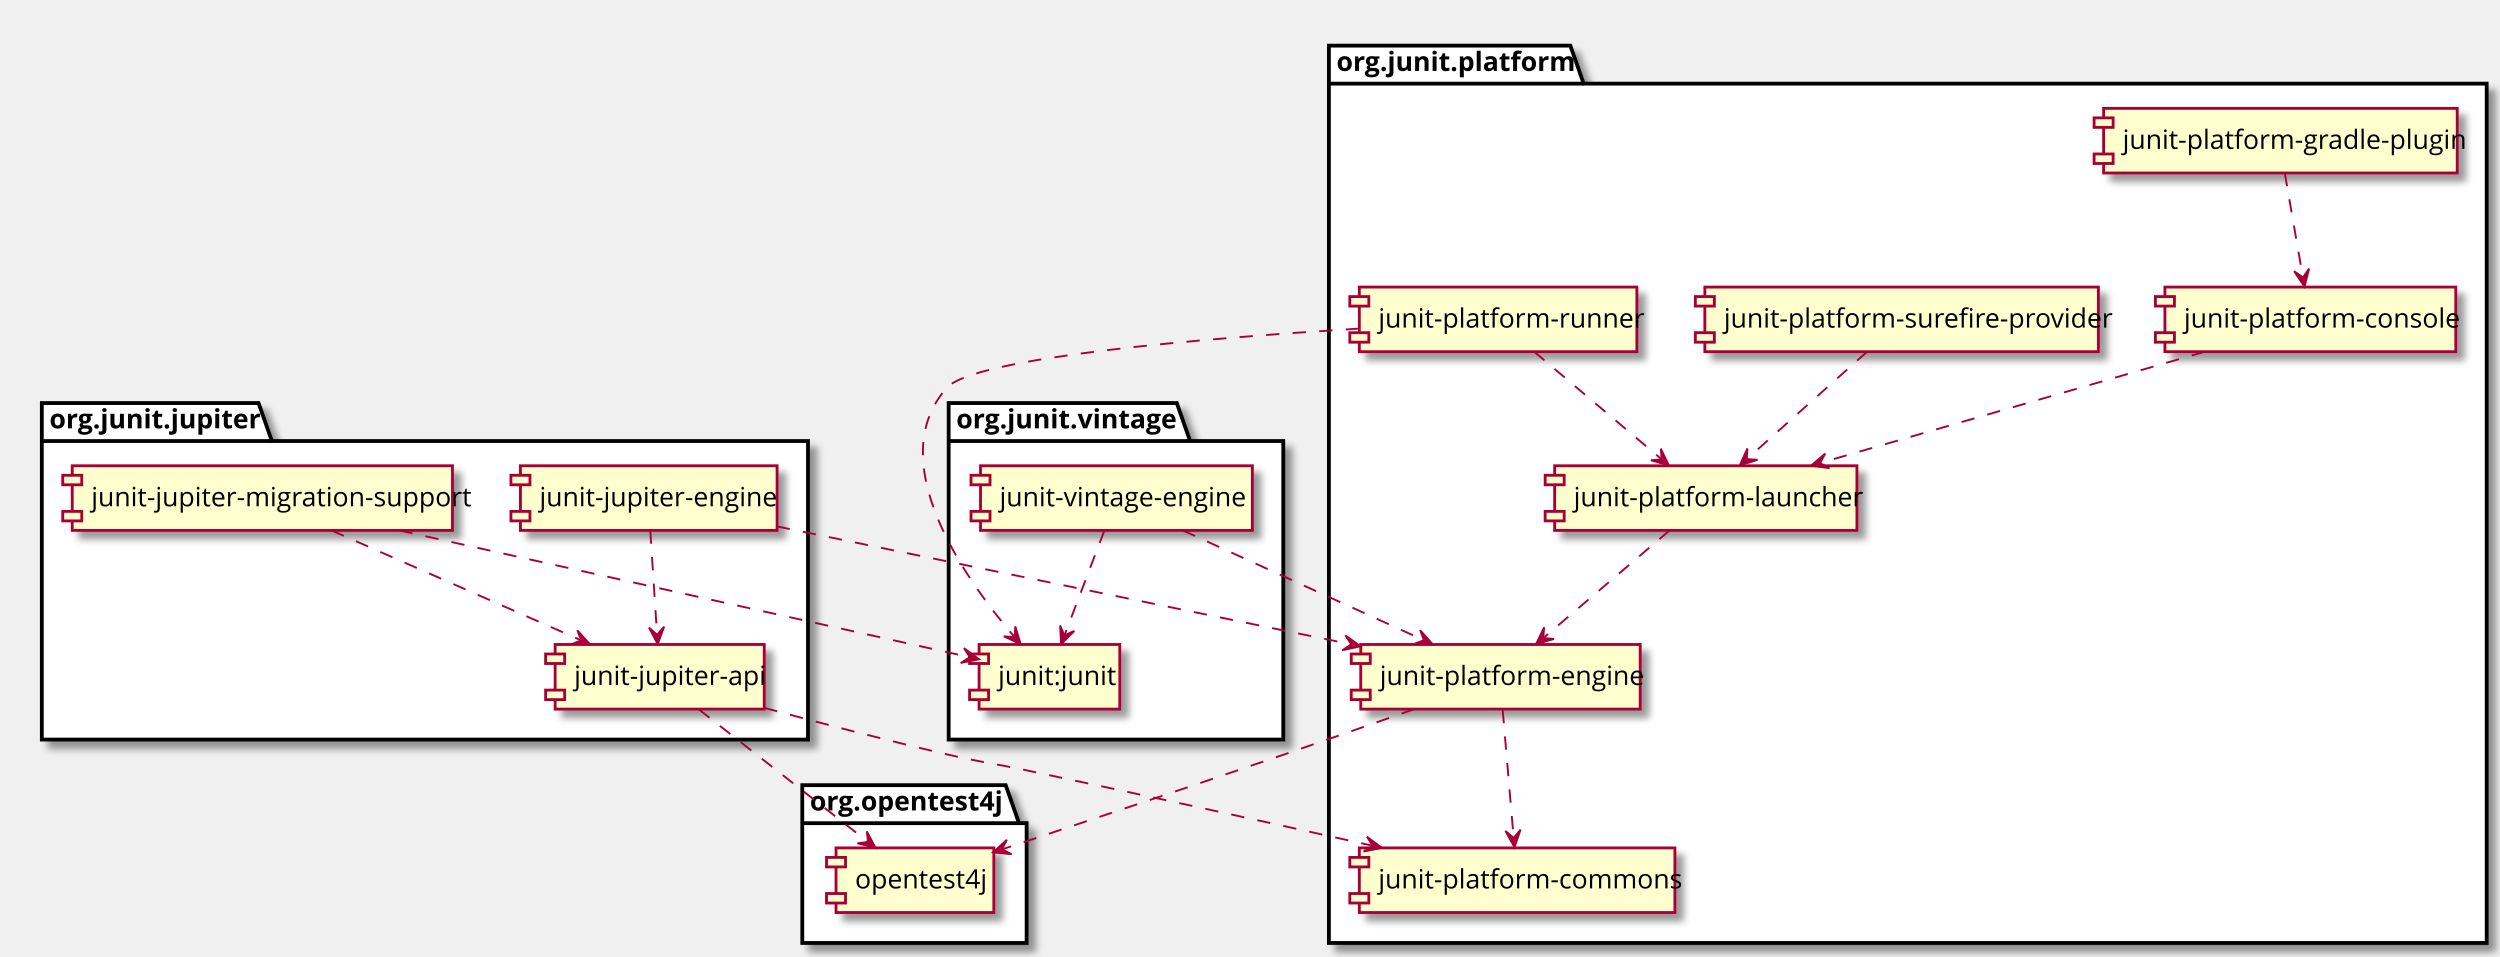
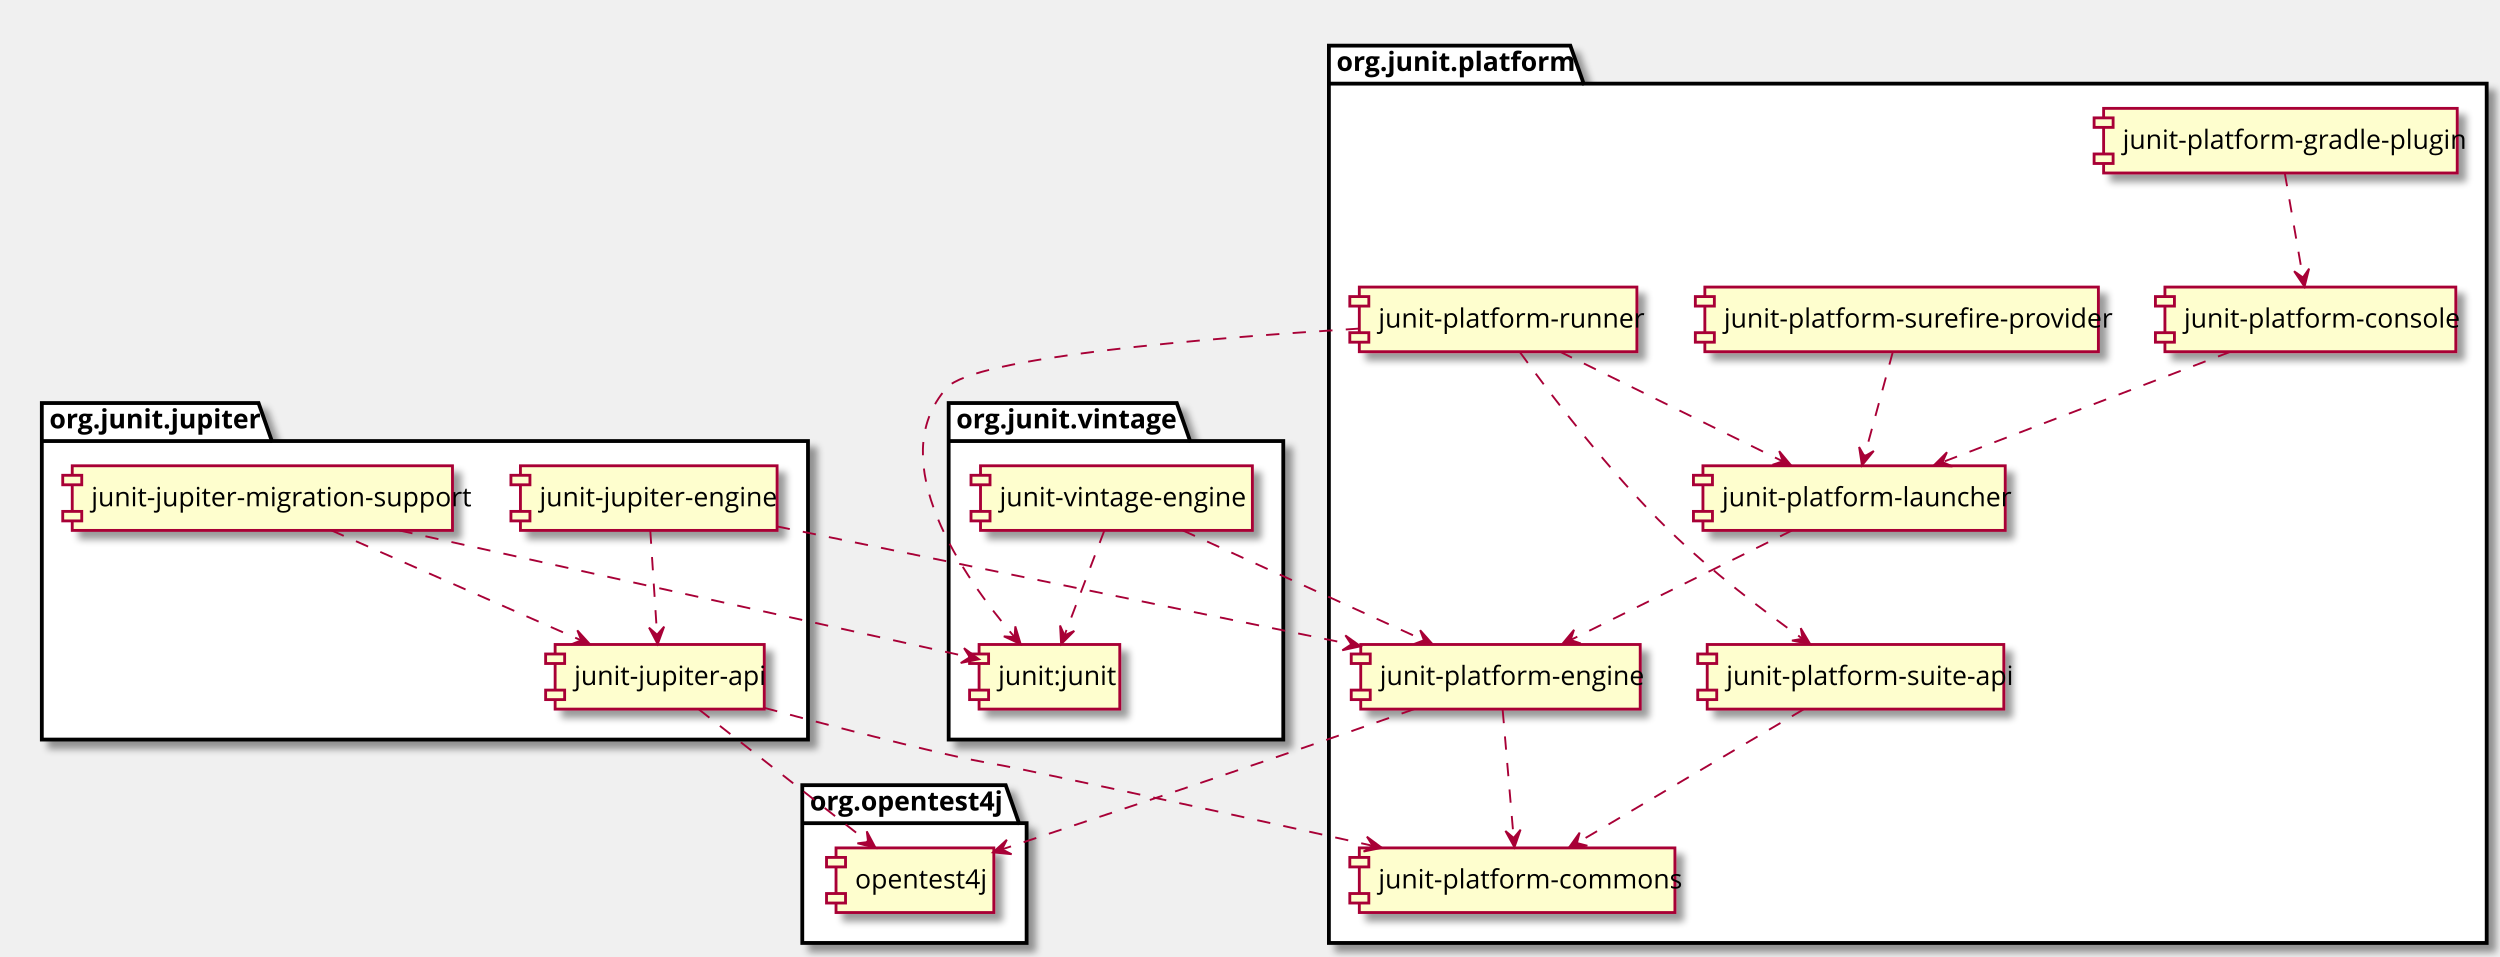
<svg xmlns="http://www.w3.org/2000/svg" height="503px" style="width:1315px;height:503px;" version="1.1" viewBox="0 0 1315 503" width="1315px">
  <defs>
    <filter height="300%" id="f1" width="300%" x="-1" y="-1">
      <feGaussianBlur result="blurOut" stdDeviation="2.0" />
      <feColorMatrix in="blurOut" result="blurOut2" type="matrix" values="0 0 0 0 0 0 0 0 0 0 0 0 0 0 0 0 0 0 .4 0" />
      <feOffset dx="4.0" dy="4.0" in="blurOut2" result="blurOut3" />
      <feBlend in="SourceGraphic" in2="blurOut3" mode="normal" />
    </filter>
  </defs>
  <g>
    <polygon fill="#FFFFFF" filter="url(#f1)" points="22,212,136,212,143,231.992,425,231.992,425,389,22,389,22,212" style="stroke: #000000; stroke-width: 2.0;" />
    <line style="stroke: #000000; stroke-width: 2.0;" x1="22" x2="143" y1="231.992" y2="231.992" />
    <text fill="#000000" font-family="Open Sans" font-size="14" font-weight="bold" lengthAdjust="spacingAndGlyphs" textLength="108" x="26" y="225.313">org.junit.jupiter</text>
    <polygon fill="#FFFFFF" filter="url(#f1)" points="499,212,619,212,626,231.992,675,231.992,675,389,499,389,499,212" style="stroke: #000000; stroke-width: 2.0;" />
    <line style="stroke: #000000; stroke-width: 2.0;" x1="499" x2="626" y1="231.992" y2="231.992" />
    <text fill="#000000" font-family="Open Sans" font-size="14" font-weight="bold" lengthAdjust="spacingAndGlyphs" textLength="114" x="503" y="225.313">org.junit.vintage</text>
    <polygon fill="#FFFFFF" filter="url(#f1)" points="699,24,826,24,833,43.992,1308,43.992,1308,496,699,496,699,24" style="stroke: #000000; stroke-width: 2.0;" />
    <line style="stroke: #000000; stroke-width: 2.0;" x1="699" x2="833" y1="43.992" y2="43.992" />
    <text fill="#000000" font-family="Open Sans" font-size="14" font-weight="bold" lengthAdjust="spacingAndGlyphs" textLength="121" x="703" y="37.313">org.junit.platform</text>
    <polygon fill="#FFFFFF" filter="url(#f1)" points="422,413,529,413,536,432.992,540,432.992,540,496,422,496,422,413" style="stroke: #000000; stroke-width: 2.0;" />
    <line style="stroke: #000000; stroke-width: 2.0;" x1="422" x2="536" y1="432.992" y2="432.992" />
    <text fill="#000000" font-family="Open Sans" font-size="14" font-weight="bold" lengthAdjust="spacingAndGlyphs" textLength="101" x="426" y="426.313">org.opentest4j</text>
    <rect fill="#FEFECE" filter="url(#f1)" height="33.992" style="stroke: #A80036; stroke-width: 1.5;" width="110" x="292" y="339" />
    <rect fill="#FEFECE" height="5" style="stroke: #A80036; stroke-width: 1.5;" width="10" x="287" y="344" />
    <rect fill="#FEFECE" height="5" style="stroke: #A80036; stroke-width: 1.5;" width="10" x="287" y="362.992" />
    <text fill="#000000" font-family="Open Sans" font-size="14" lengthAdjust="spacingAndGlyphs" textLength="90" x="302" y="360.313">junit-jupiter-api</text>
    <rect fill="#FEFECE" filter="url(#f1)" height="33.992" style="stroke: #A80036; stroke-width: 1.5;" width="135" x="273.75" y="245" />
    <rect fill="#FEFECE" height="5" style="stroke: #A80036; stroke-width: 1.5;" width="10" x="268.75" y="250" />
    <rect fill="#FEFECE" height="5" style="stroke: #A80036; stroke-width: 1.5;" width="10" x="268.75" y="268.992" />
    <text fill="#000000" font-family="Open Sans" font-size="14" lengthAdjust="spacingAndGlyphs" textLength="115" x="283.75" y="266.313">junit-jupiter-engine</text>
    <rect fill="#FEFECE" filter="url(#f1)" height="33.992" style="stroke: #A80036; stroke-width: 1.5;" width="200" x="38" y="245" />
    <rect fill="#FEFECE" height="5" style="stroke: #A80036; stroke-width: 1.5;" width="10" x="33" y="250" />
    <rect fill="#FEFECE" height="5" style="stroke: #A80036; stroke-width: 1.5;" width="10" x="33" y="268.992" />
    <text fill="#000000" font-family="Open Sans" font-size="14" lengthAdjust="spacingAndGlyphs" textLength="180" x="48" y="266.313">junit-jupiter-migration-support</text>
    <rect fill="#FEFECE" filter="url(#f1)" height="33.992" style="stroke: #A80036; stroke-width: 1.5;" width="143" x="515.75" y="245" />
    <rect fill="#FEFECE" height="5" style="stroke: #A80036; stroke-width: 1.5;" width="10" x="510.75" y="250" />
    <rect fill="#FEFECE" height="5" style="stroke: #A80036; stroke-width: 1.5;" width="10" x="510.75" y="268.992" />
    <text fill="#000000" font-family="Open Sans" font-size="14" lengthAdjust="spacingAndGlyphs" textLength="123" x="525.75" y="266.313">junit-vintage-engine</text>
    <rect fill="#FEFECE" filter="url(#f1)" height="33.992" style="stroke: #A80036; stroke-width: 1.5;" width="74" x="515" y="339" />
    <rect fill="#FEFECE" height="5" style="stroke: #A80036; stroke-width: 1.5;" width="10" x="510" y="344" />
    <rect fill="#FEFECE" height="5" style="stroke: #A80036; stroke-width: 1.5;" width="10" x="510" y="362.992" />
    <text fill="#000000" font-family="Open Sans" font-size="14" lengthAdjust="spacingAndGlyphs" textLength="54" x="525" y="360.313">junit:junit</text>
    <rect fill="#FEFECE" filter="url(#f1)" height="33.992" style="stroke: #A80036; stroke-width: 1.5;" width="166" x="715" y="446" />
    <rect fill="#FEFECE" height="5" style="stroke: #A80036; stroke-width: 1.5;" width="10" x="710" y="451" />
    <rect fill="#FEFECE" height="5" style="stroke: #A80036; stroke-width: 1.5;" width="10" x="710" y="469.992" />
    <text fill="#000000" font-family="Open Sans" font-size="14" lengthAdjust="spacingAndGlyphs" textLength="146" x="725" y="467.313">junit-platform-commons</text>
    <rect fill="#FEFECE" filter="url(#f1)" height="33.992" style="stroke: #A80036; stroke-width: 1.5;" width="153" x="1138.75" y="151" />
    <rect fill="#FEFECE" height="5" style="stroke: #A80036; stroke-width: 1.5;" width="10" x="1133.75" y="156" />
    <rect fill="#FEFECE" height="5" style="stroke: #A80036; stroke-width: 1.5;" width="10" x="1133.75" y="174.992" />
    <text fill="#000000" font-family="Open Sans" font-size="14" lengthAdjust="spacingAndGlyphs" textLength="133" x="1148.75" y="172.313">junit-platform-console</text>
    <rect fill="#FEFECE" filter="url(#f1)" height="33.992" style="stroke: #A80036; stroke-width: 1.5;" width="147" x="715.75" y="339" />
    <rect fill="#FEFECE" height="5" style="stroke: #A80036; stroke-width: 1.5;" width="10" x="710.75" y="344" />
    <rect fill="#FEFECE" height="5" style="stroke: #A80036; stroke-width: 1.5;" width="10" x="710.75" y="362.992" />
    <text fill="#000000" font-family="Open Sans" font-size="14" lengthAdjust="spacingAndGlyphs" textLength="127" x="725.75" y="360.313">junit-platform-engine</text>
    <rect fill="#FEFECE" filter="url(#f1)" height="33.992" style="stroke: #A80036; stroke-width: 1.5;" width="186" x="1106.5" y="57" />
    <rect fill="#FEFECE" height="5" style="stroke: #A80036; stroke-width: 1.5;" width="10" x="1101.5" y="62" />
    <rect fill="#FEFECE" height="5" style="stroke: #A80036; stroke-width: 1.5;" width="10" x="1101.5" y="80.992" />
    <text fill="#000000" font-family="Open Sans" font-size="14" lengthAdjust="spacingAndGlyphs" textLength="166" x="1116.5" y="78.313">junit-platform-gradle-plugin</text>
-     <rect fill="#FEFECE" filter="url(#f1)" height="33.992" style="stroke: #A80036; stroke-width: 1.5;" width="159" x="817.75" y="245" />
-     <rect fill="#FEFECE" height="5" style="stroke: #A80036; stroke-width: 1.5;" width="10" x="812.75" y="250" />
-     <rect fill="#FEFECE" height="5" style="stroke: #A80036; stroke-width: 1.5;" width="10" x="812.75" y="268.992" />
-     <text fill="#000000" font-family="Open Sans" font-size="14" lengthAdjust="spacingAndGlyphs" textLength="139" x="827.75" y="266.313">junit-platform-launcher</text>
+     <rect fill="#FEFECE" filter="url(#f1)" height="33.992" style="stroke: #A80036; stroke-width: 1.5;" width="159" x="895.75" y="245" />
+     <rect fill="#FEFECE" height="5" style="stroke: #A80036; stroke-width: 1.5;" width="10" x="890.75" y="250" />
+     <rect fill="#FEFECE" height="5" style="stroke: #A80036; stroke-width: 1.5;" width="10" x="890.75" y="268.992" />
+     <text fill="#000000" font-family="Open Sans" font-size="14" lengthAdjust="spacingAndGlyphs" textLength="139" x="905.75" y="266.313">junit-platform-launcher</text>
    <rect fill="#FEFECE" filter="url(#f1)" height="33.992" style="stroke: #A80036; stroke-width: 1.5;" width="146" x="715" y="151" />
    <rect fill="#FEFECE" height="5" style="stroke: #A80036; stroke-width: 1.5;" width="10" x="710" y="156" />
    <rect fill="#FEFECE" height="5" style="stroke: #A80036; stroke-width: 1.5;" width="10" x="710" y="174.992" />
    <text fill="#000000" font-family="Open Sans" font-size="14" lengthAdjust="spacingAndGlyphs" textLength="126" x="725" y="172.313">junit-platform-runner</text>
+     <rect fill="#FEFECE" filter="url(#f1)" height="33.992" style="stroke: #A80036; stroke-width: 1.5;" width="156" x="898" y="339" />
+     <rect fill="#FEFECE" height="5" style="stroke: #A80036; stroke-width: 1.5;" width="10" x="893" y="344" />
+     <rect fill="#FEFECE" height="5" style="stroke: #A80036; stroke-width: 1.5;" width="10" x="893" y="362.992" />
+     <text fill="#000000" font-family="Open Sans" font-size="14" lengthAdjust="spacingAndGlyphs" textLength="136" x="908" y="360.313">junit-platform-suite-api</text>
    <rect fill="#FEFECE" filter="url(#f1)" height="33.992" style="stroke: #A80036; stroke-width: 1.5;" width="207" x="896.75" y="151" />
    <rect fill="#FEFECE" height="5" style="stroke: #A80036; stroke-width: 1.5;" width="10" x="891.75" y="156" />
    <rect fill="#FEFECE" height="5" style="stroke: #A80036; stroke-width: 1.5;" width="10" x="891.75" y="174.992" />
    <text fill="#000000" font-family="Open Sans" font-size="14" lengthAdjust="spacingAndGlyphs" textLength="187" x="906.75" y="172.313">junit-platform-surefire-provider</text>
    <rect fill="#FEFECE" filter="url(#f1)" height="33.992" style="stroke: #A80036; stroke-width: 1.5;" width="83" x="439.75" y="446" />
    <rect fill="#FEFECE" height="5" style="stroke: #A80036; stroke-width: 1.5;" width="10" x="434.75" y="451" />
    <rect fill="#FEFECE" height="5" style="stroke: #A80036; stroke-width: 1.5;" width="10" x="434.75" y="469.992" />
    <text fill="#000000" font-family="Open Sans" font-size="14" lengthAdjust="spacingAndGlyphs" textLength="63" x="449.75" y="467.313">opentest4j</text>
    <path d="M367.644,373.176 C391.616,391.96 431.117,422.913 456.589,442.872 " fill="none" style="stroke: #A80036; stroke-width: 1.0; stroke-dasharray: 7.0,7.0;" />
    <polygon fill="#A80036" points="460.553,445.978,455.934,437.279,456.617,442.895,451.001,443.577,460.553,445.978" style="stroke: #A80036; stroke-width: 1.0;" />
    <path d="M402.036,372.334 C430.82,380.137 466.699,389.527 499,397 C516.663,401.087 521.257,401.274 539,405 C600.656,417.949 670.398,433.34 721.966,444.863 " fill="none" style="stroke: #A80036; stroke-width: 1.0; stroke-dasharray: 7.0,7.0;" />
    <polygon fill="#A80036" points="726.899,445.966,718.989,440.098,722.02,444.875,717.243,447.905,726.899,445.966" style="stroke: #A80036; stroke-width: 1.0;" />
    <path d="M408.555,276.873 C489.562,293.508 625.09,321.34 710.623,338.905 " fill="none" style="stroke: #A80036; stroke-width: 1.0; stroke-dasharray: 7.0,7.0;" />
    <polygon fill="#A80036" points="715.674,339.942,707.663,334.213,710.776,338.936,706.053,342.05,715.674,339.942" style="stroke: #A80036; stroke-width: 1.0;" />
    <path d="M342.045,279.025 C343.029,294.104 344.508,316.793 345.595,333.451 " fill="none" style="stroke: #A80036; stroke-width: 1.0; stroke-dasharray: 7.0,7.0;" />
    <polygon fill="#A80036" points="345.947,338.85,349.352,329.609,345.621,333.861,341.369,330.13,345.947,338.85" style="stroke: #A80036; stroke-width: 1.0;" />
    <path d="M174.405,279.025 C210.893,295.087 267.001,319.785 305.268,336.63 " fill="none" style="stroke: #A80036; stroke-width: 1.0; stroke-dasharray: 7.0,7.0;" />
    <polygon fill="#A80036" points="310.311,338.85,303.685,331.563,305.735,336.836,300.462,338.885,310.311,338.85" style="stroke: #A80036; stroke-width: 1.0;" />
    <path d="M210.113,279.025 C296.875,298.306 439.635,330.03 510.05,345.678 " fill="none" style="stroke: #A80036; stroke-width: 1.0; stroke-dasharray: 7.0,7.0;" />
    <polygon fill="#A80036" points="514.993,346.776,507.076,340.917,510.112,345.69,505.339,348.727,514.993,346.776" style="stroke: #A80036; stroke-width: 1.0;" />
-     <path d="M1159.61,185.025 C1103.1,201.374 1015.66,226.671 957.399,243.526 " fill="none" style="stroke: #A80036; stroke-width: 1.0; stroke-dasharray: 7.0,7.0;" />
-     <polygon fill="#A80036" points="952.556,244.927,962.313,246.268,957.359,243.537,960.09,238.583,952.556,244.927" style="stroke: #A80036; stroke-width: 1.0;" />
+     <path d="M1173.2,185.025 C1130.95,201.218 1065.81,226.189 1021.85,243.041 " fill="none" style="stroke: #A80036; stroke-width: 1.0; stroke-dasharray: 7.0,7.0;" />
+     <polygon fill="#A80036" points="1017.13,244.85,1026.966,245.345,1021.795,243.051,1024.089,237.88,1017.13,244.85" style="stroke: #A80036; stroke-width: 1.0;" />
    <path d="M1201.79,91.025 C1204.43,106.235 1208.42,129.188 1211.33,145.885 " fill="none" style="stroke: #A80036; stroke-width: 1.0; stroke-dasharray: 7.0,7.0;" />
    <polygon fill="#A80036" points="1212.19,150.85,1214.589,141.298,1211.333,145.924,1206.707,142.668,1212.19,150.85" style="stroke: #A80036; stroke-width: 1.0;" />
-     <path d="M878.188,279.025 C859.717,294.759 831.519,318.78 811.787,335.589 " fill="none" style="stroke: #A80036; stroke-width: 1.0; stroke-dasharray: 7.0,7.0;" />
-     <polygon fill="#A80036" points="807.959,338.85,817.404,336.059,811.765,335.608,812.217,329.969,807.959,338.85" style="stroke: #A80036; stroke-width: 1.0;" />
+     <path d="M942.601,279.025 C910.128,295.087 860.196,319.785 826.14,336.63 " fill="none" style="stroke: #A80036; stroke-width: 1.0; stroke-dasharray: 7.0,7.0;" />
+     <polygon fill="#A80036" points="821.652,338.85,831.492,338.445,826.134,336.633,827.946,331.275,821.652,338.85" style="stroke: #A80036; stroke-width: 1.0;" />
    <path d="M743.837,373.012 C722.918,380.386 697.717,389.209 675,397 C624.676,414.259 566.832,433.572 527.493,446.628 " fill="none" style="stroke: #A80036; stroke-width: 1.0; stroke-dasharray: 7.0,7.0;" />
    <polygon fill="#A80036" points="522.308,448.348,532.11,449.311,527.054,446.774,529.591,441.717,522.308,448.348" style="stroke: #A80036; stroke-width: 1.0;" />
    <path d="M790.406,373.406 C791.958,391.514 794.462,420.725 796.167,440.615 " fill="none" style="stroke: #A80036; stroke-width: 1.0; stroke-dasharray: 7.0,7.0;" />
    <polygon fill="#A80036" points="796.604,445.709,799.821,436.4,796.177,440.727,791.85,437.084,796.604,445.709" style="stroke: #A80036; stroke-width: 1.0;" />
-     <path d="M806.986,185.025 C825.628,200.759 854.088,224.78 874.002,241.589 " fill="none" style="stroke: #A80036; stroke-width: 1.0; stroke-dasharray: 7.0,7.0;" />
-     <polygon fill="#A80036" points="877.865,244.85,873.566,235.989,874.043,241.626,868.407,242.103,877.865,244.85" style="stroke: #A80036; stroke-width: 1.0;" />
+     <path d="M820.573,185.025 C853.22,201.087 903.422,225.785 937.661,242.63 " fill="none" style="stroke: #A80036; stroke-width: 1.0; stroke-dasharray: 7.0,7.0;" />
+     <polygon fill="#A80036" points="942.173,244.85,935.863,237.288,937.686,242.643,932.332,244.467,942.173,244.85" style="stroke: #A80036; stroke-width: 1.0;" />
+     <path d="M799.485,185.254 C815.669,207.605 846.717,248.523 878,279 C899.884,300.321 927.62,321.357 947.995,335.873 " fill="none" style="stroke: #A80036; stroke-width: 1.0; stroke-dasharray: 7.0,7.0;" />
+     <polygon fill="#A80036" points="952.226,338.869,947.194,330.403,948.146,335.979,942.57,336.931,952.226,338.869" style="stroke: #A80036; stroke-width: 1.0;" />
    <path d="M714.85,172.847 C633.685,177.88 512.193,187.991 498,204 C464.062,242.28 506.664,303.402 533.415,334.854 " fill="none" style="stroke: #A80036; stroke-width: 1.0; stroke-dasharray: 7.0,7.0;" />
    <polygon fill="#A80036" points="536.913,338.906,534.059,329.48,533.645,335.121,528.004,334.708,536.913,338.906" style="stroke: #A80036; stroke-width: 1.0;" />
-     <path d="M982.059,185.025 C964.59,200.628 937.998,224.381 919.204,241.167 " fill="none" style="stroke: #A80036; stroke-width: 1.0; stroke-dasharray: 7.0,7.0;" />
-     <polygon fill="#A80036" points="915.081,244.85,924.458,241.838,918.81,241.519,919.129,235.872,915.081,244.85" style="stroke: #A80036; stroke-width: 1.0;" />
+     <path d="M948.578,373.176 C916.472,392.115 863.397,423.423 829.594,443.363 " fill="none" style="stroke: #A80036; stroke-width: 1.0; stroke-dasharray: 7.0,7.0;" />
+     <polygon fill="#A80036" points="825.161,445.978,834.945,444.851,829.468,443.438,830.881,437.96,825.161,445.978" style="stroke: #A80036; stroke-width: 1.0;" />
+     <path d="M995.645,185.025 C991.512,200.235 985.275,223.188 980.738,239.885 " fill="none" style="stroke: #A80036; stroke-width: 1.0; stroke-dasharray: 7.0,7.0;" />
+     <polygon fill="#A80036" points="979.389,244.85,985.609,237.214,980.7,240.025,977.889,235.116,979.389,244.85" style="stroke: #A80036; stroke-width: 1.0;" />
    <path d="M622.186,279.025 C657.452,295.087 711.68,319.785 748.666,336.63 " fill="none" style="stroke: #A80036; stroke-width: 1.0; stroke-dasharray: 7.0,7.0;" />
    <polygon fill="#A80036" points="753.54,338.85,747.008,331.479,748.99,336.777,743.692,338.759,753.54,338.85" style="stroke: #A80036; stroke-width: 1.0;" />
    <path d="M580.903,279.025 C575.117,294.235 566.385,317.188 560.033,333.885 " fill="none" style="stroke: #A80036; stroke-width: 1.0; stroke-dasharray: 7.0,7.0;" />
    <polygon fill="#A80036" points="558.144,338.85,565.083,331.861,559.922,334.177,557.606,329.016,558.144,338.85" style="stroke: #A80036; stroke-width: 1.0;" />
  </g>
</svg>
